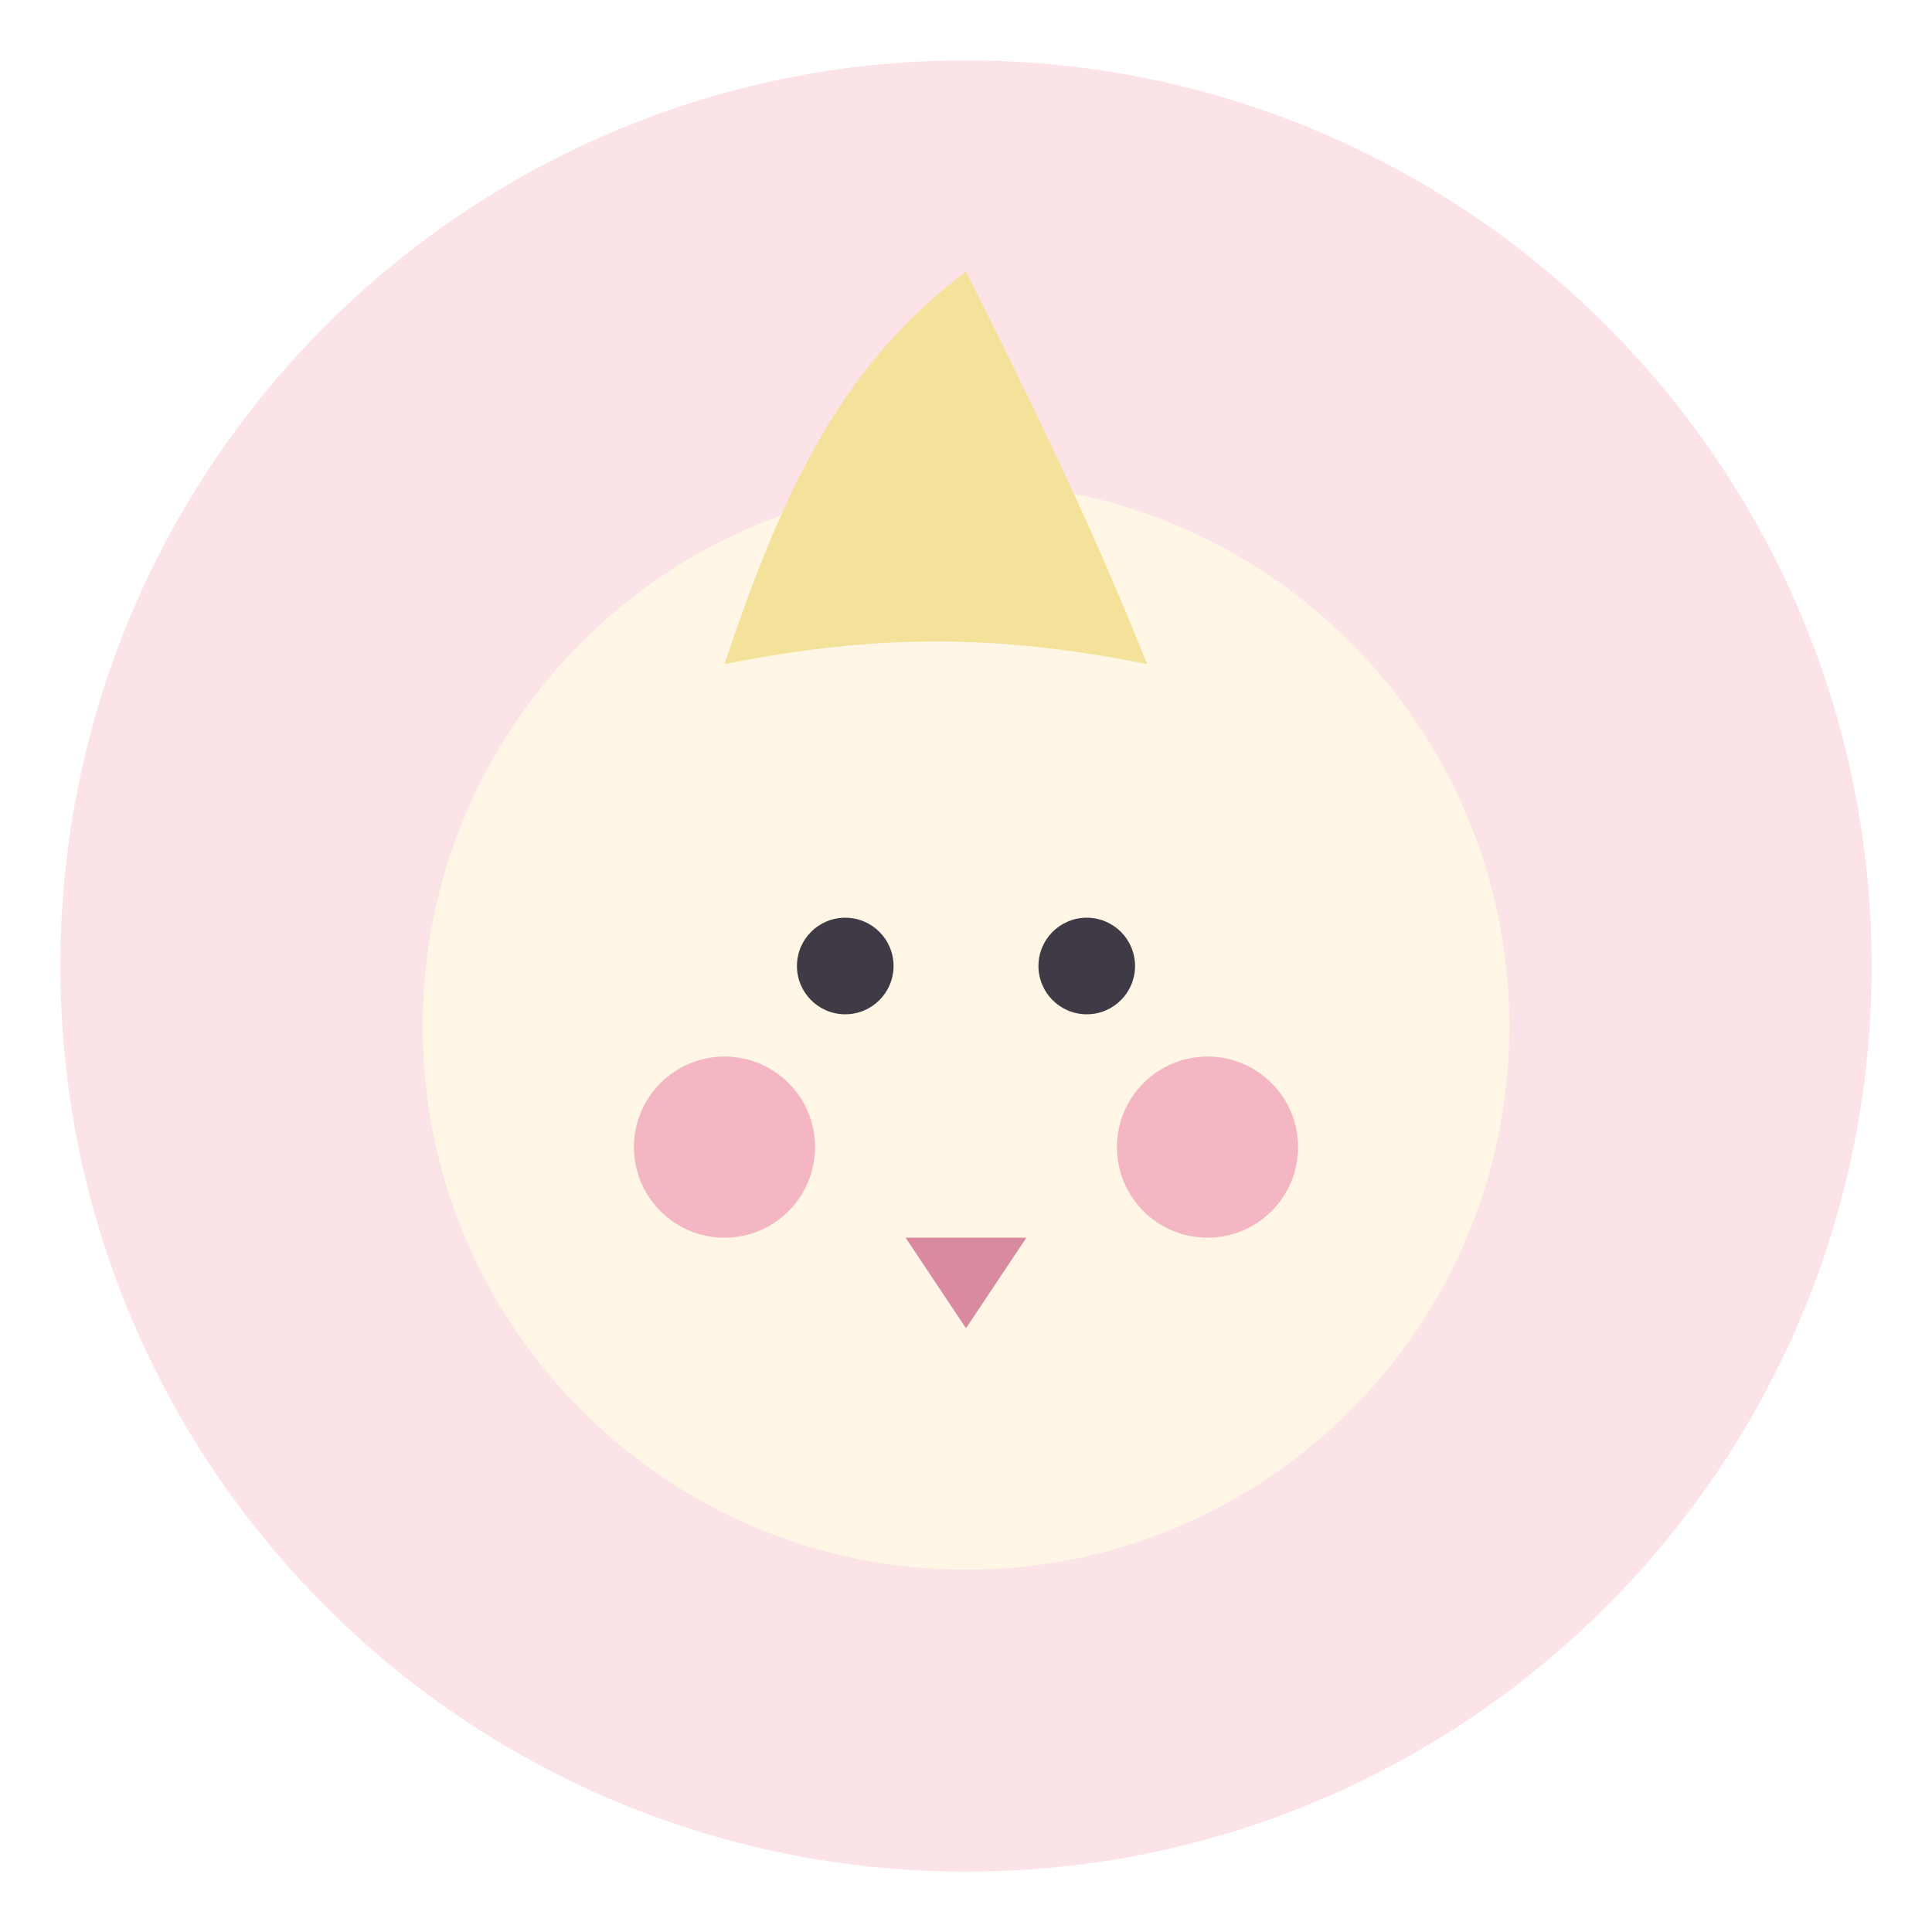
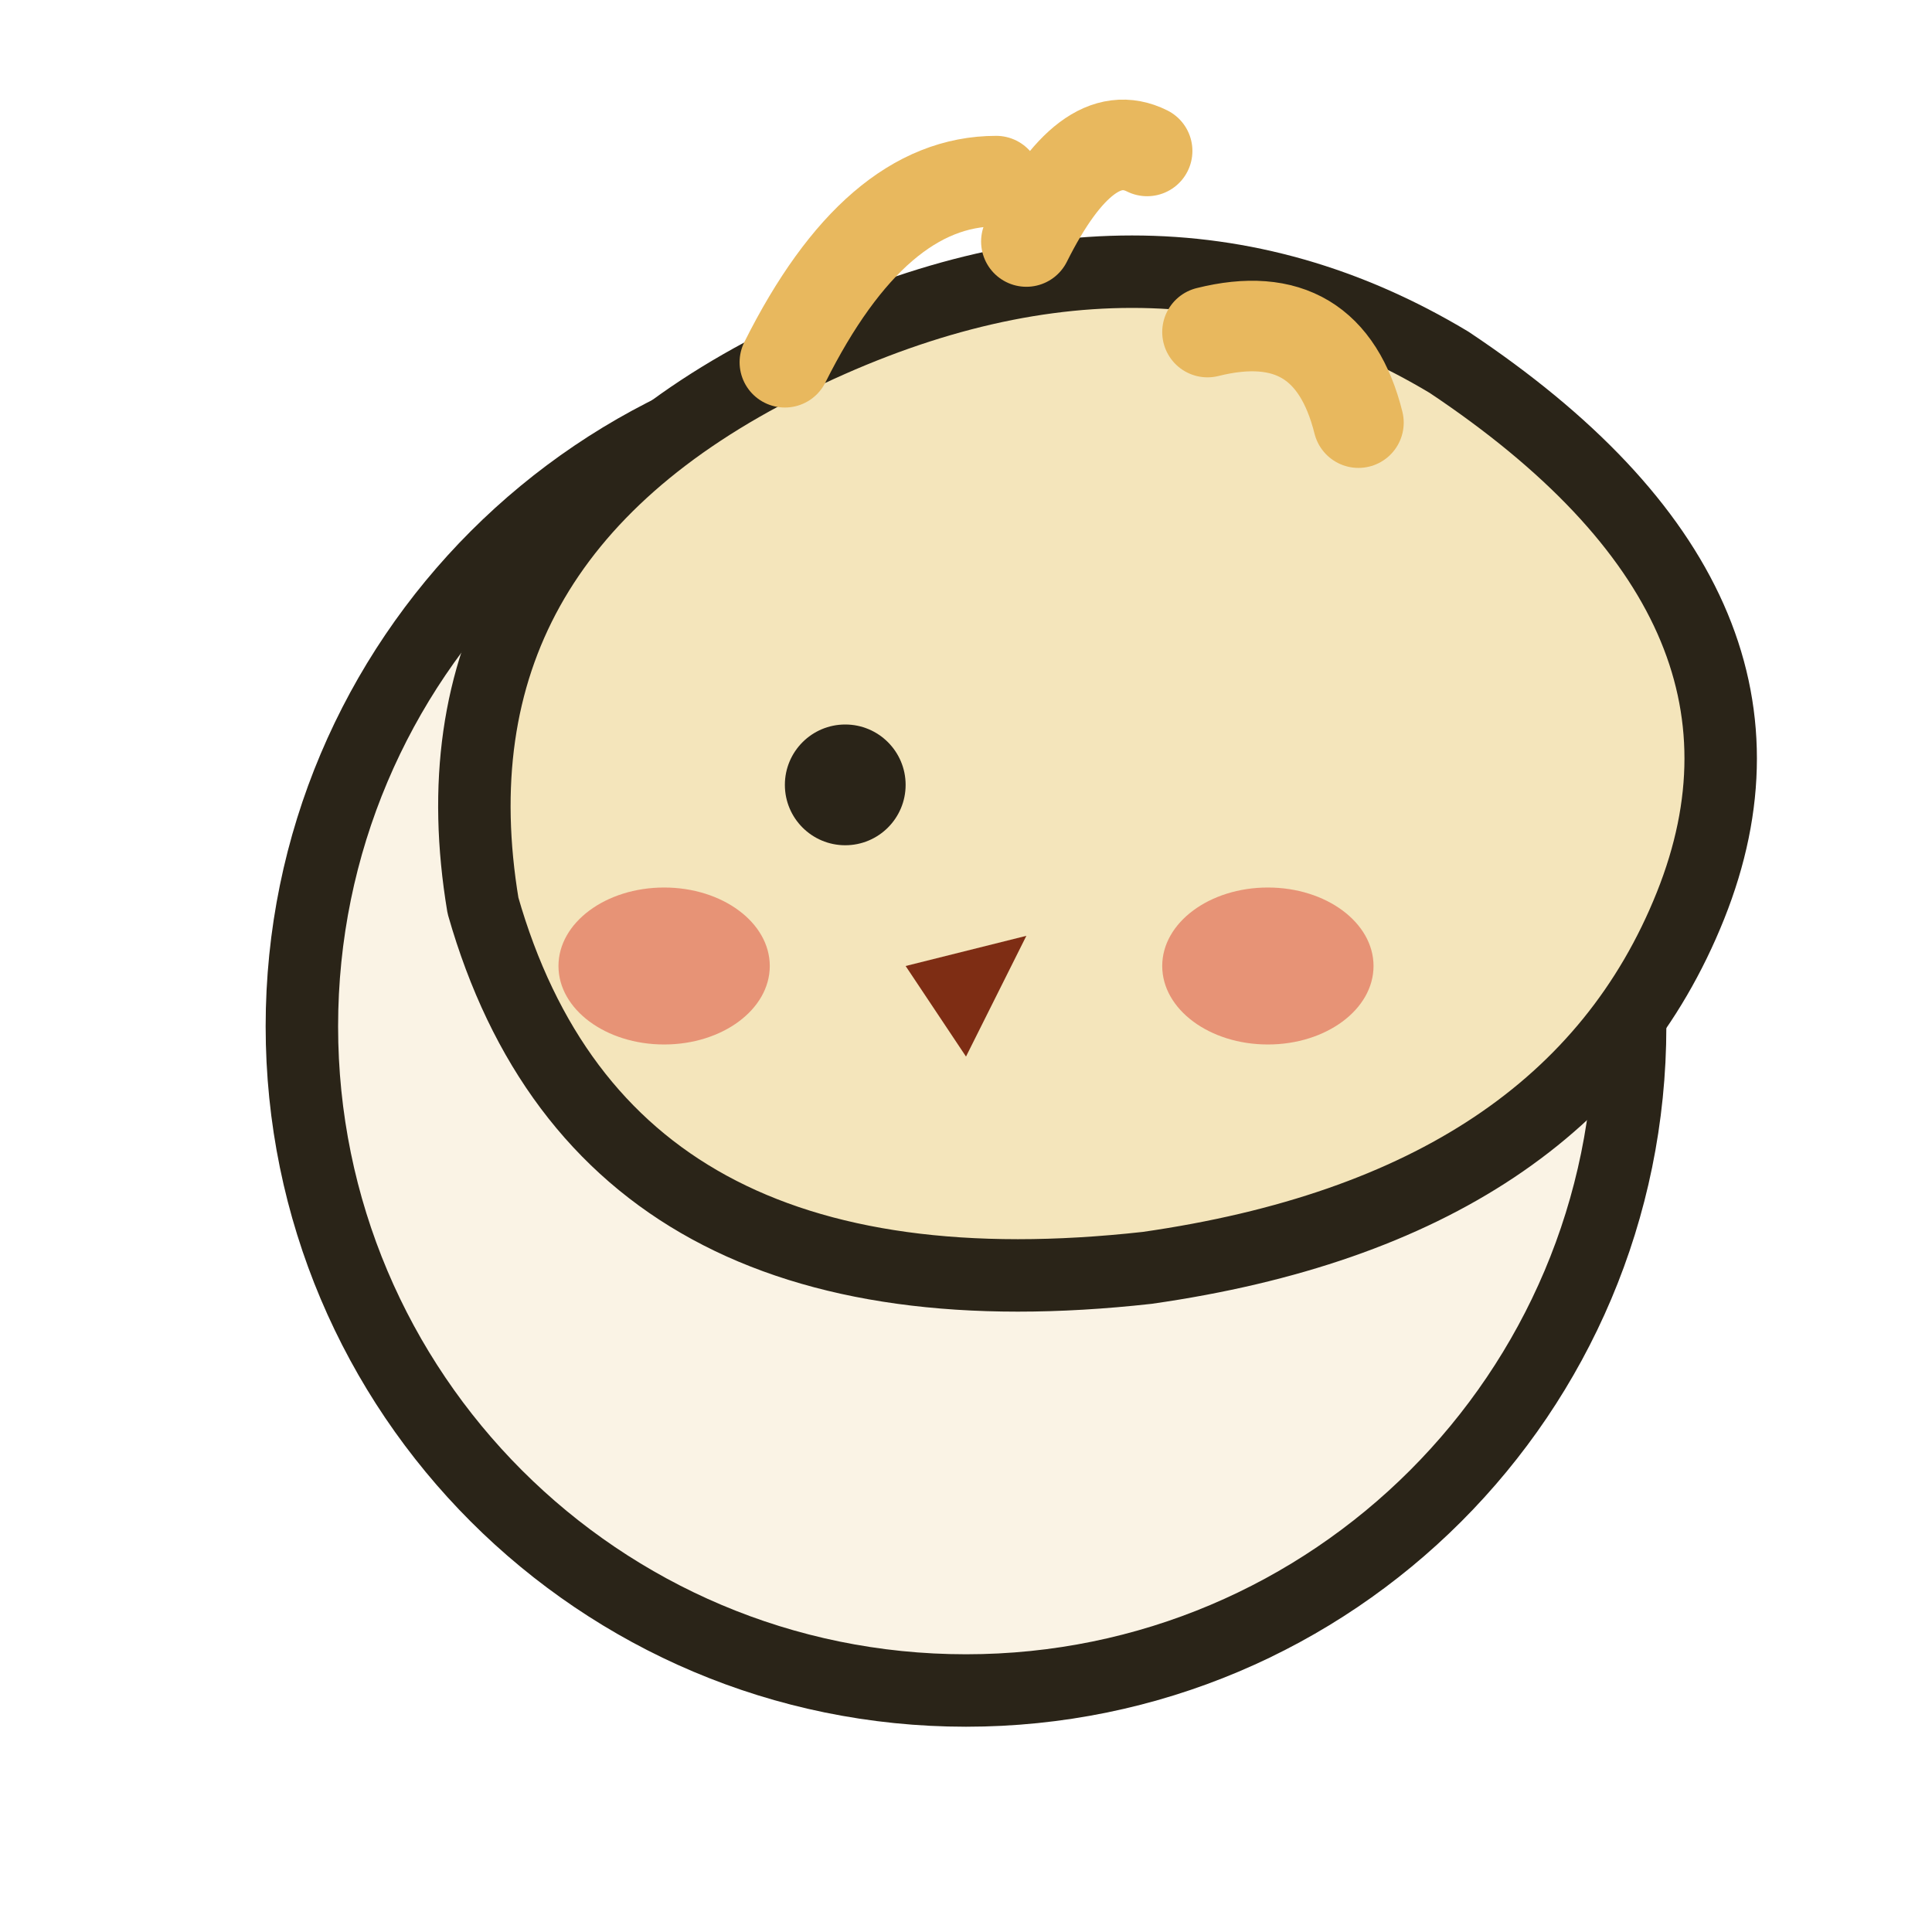
<svg xmlns="http://www.w3.org/2000/svg" viewBox="0 0 64 64" role="img" aria-label="RINOTSUKA">
-   <circle cx="32" cy="32" r="30" fill="#FBE3E8" />
-   <circle cx="32" cy="34" r="18" fill="#FFF6E5" />
-   <path fill="#F4E29A" d="M24 22c2-6 4-10 8-13 2 4 4 8 6 13-5-1-9-1-14 0z" />
-   <circle cx="24" cy="38" r="3" fill="#F4B6C2" />
-   <circle cx="40" cy="38" r="3" fill="#F4B6C2" />
-   <circle cx="28" cy="32" r="1.6" fill="#3F3A45" />
-   <circle cx="36" cy="32" r="1.6" fill="#3F3A45" />
-   <path fill="#D98AA0" d="M30 41h4l-2 3z" />
+   <circle cx="32" cy="34" r="22" fill="#FAF3E5" stroke="#2A2418" stroke-width="2.4" />
+   <path d="M16 30q-2-12 10-18q12-6 22 0q12 8 8 18q-4 10-18 12q-18 2-22-12z" fill="#F4E5BB" stroke="#2A2418" stroke-width="2.4" stroke-linejoin="round" />
+   <g fill="none" stroke-linecap="round">
+     <path d="M26 12q3-6 7-6" stroke="#E8B85E" stroke-width="3" />
+     <path d="M34 8q2-4 4-3" stroke="#E8B85E" stroke-width="3" />
+     <path d="M40 11q4-1 5 3" stroke="#E8B85E" stroke-width="3" />
+   </g>
+   <ellipse cx="22" cy="32" rx="3.5" ry="2.6" fill="#E68B6F" opacity="0.9" />
+   <ellipse cx="42" cy="32" rx="3.5" ry="2.6" fill="#E68B6F" opacity="0.9" />
+   <circle cx="28" cy="26" r="2" fill="#2A2418" />
+   <path d="M30 32l4-1l-2 4z" fill="#7E2D14" />
</svg>
